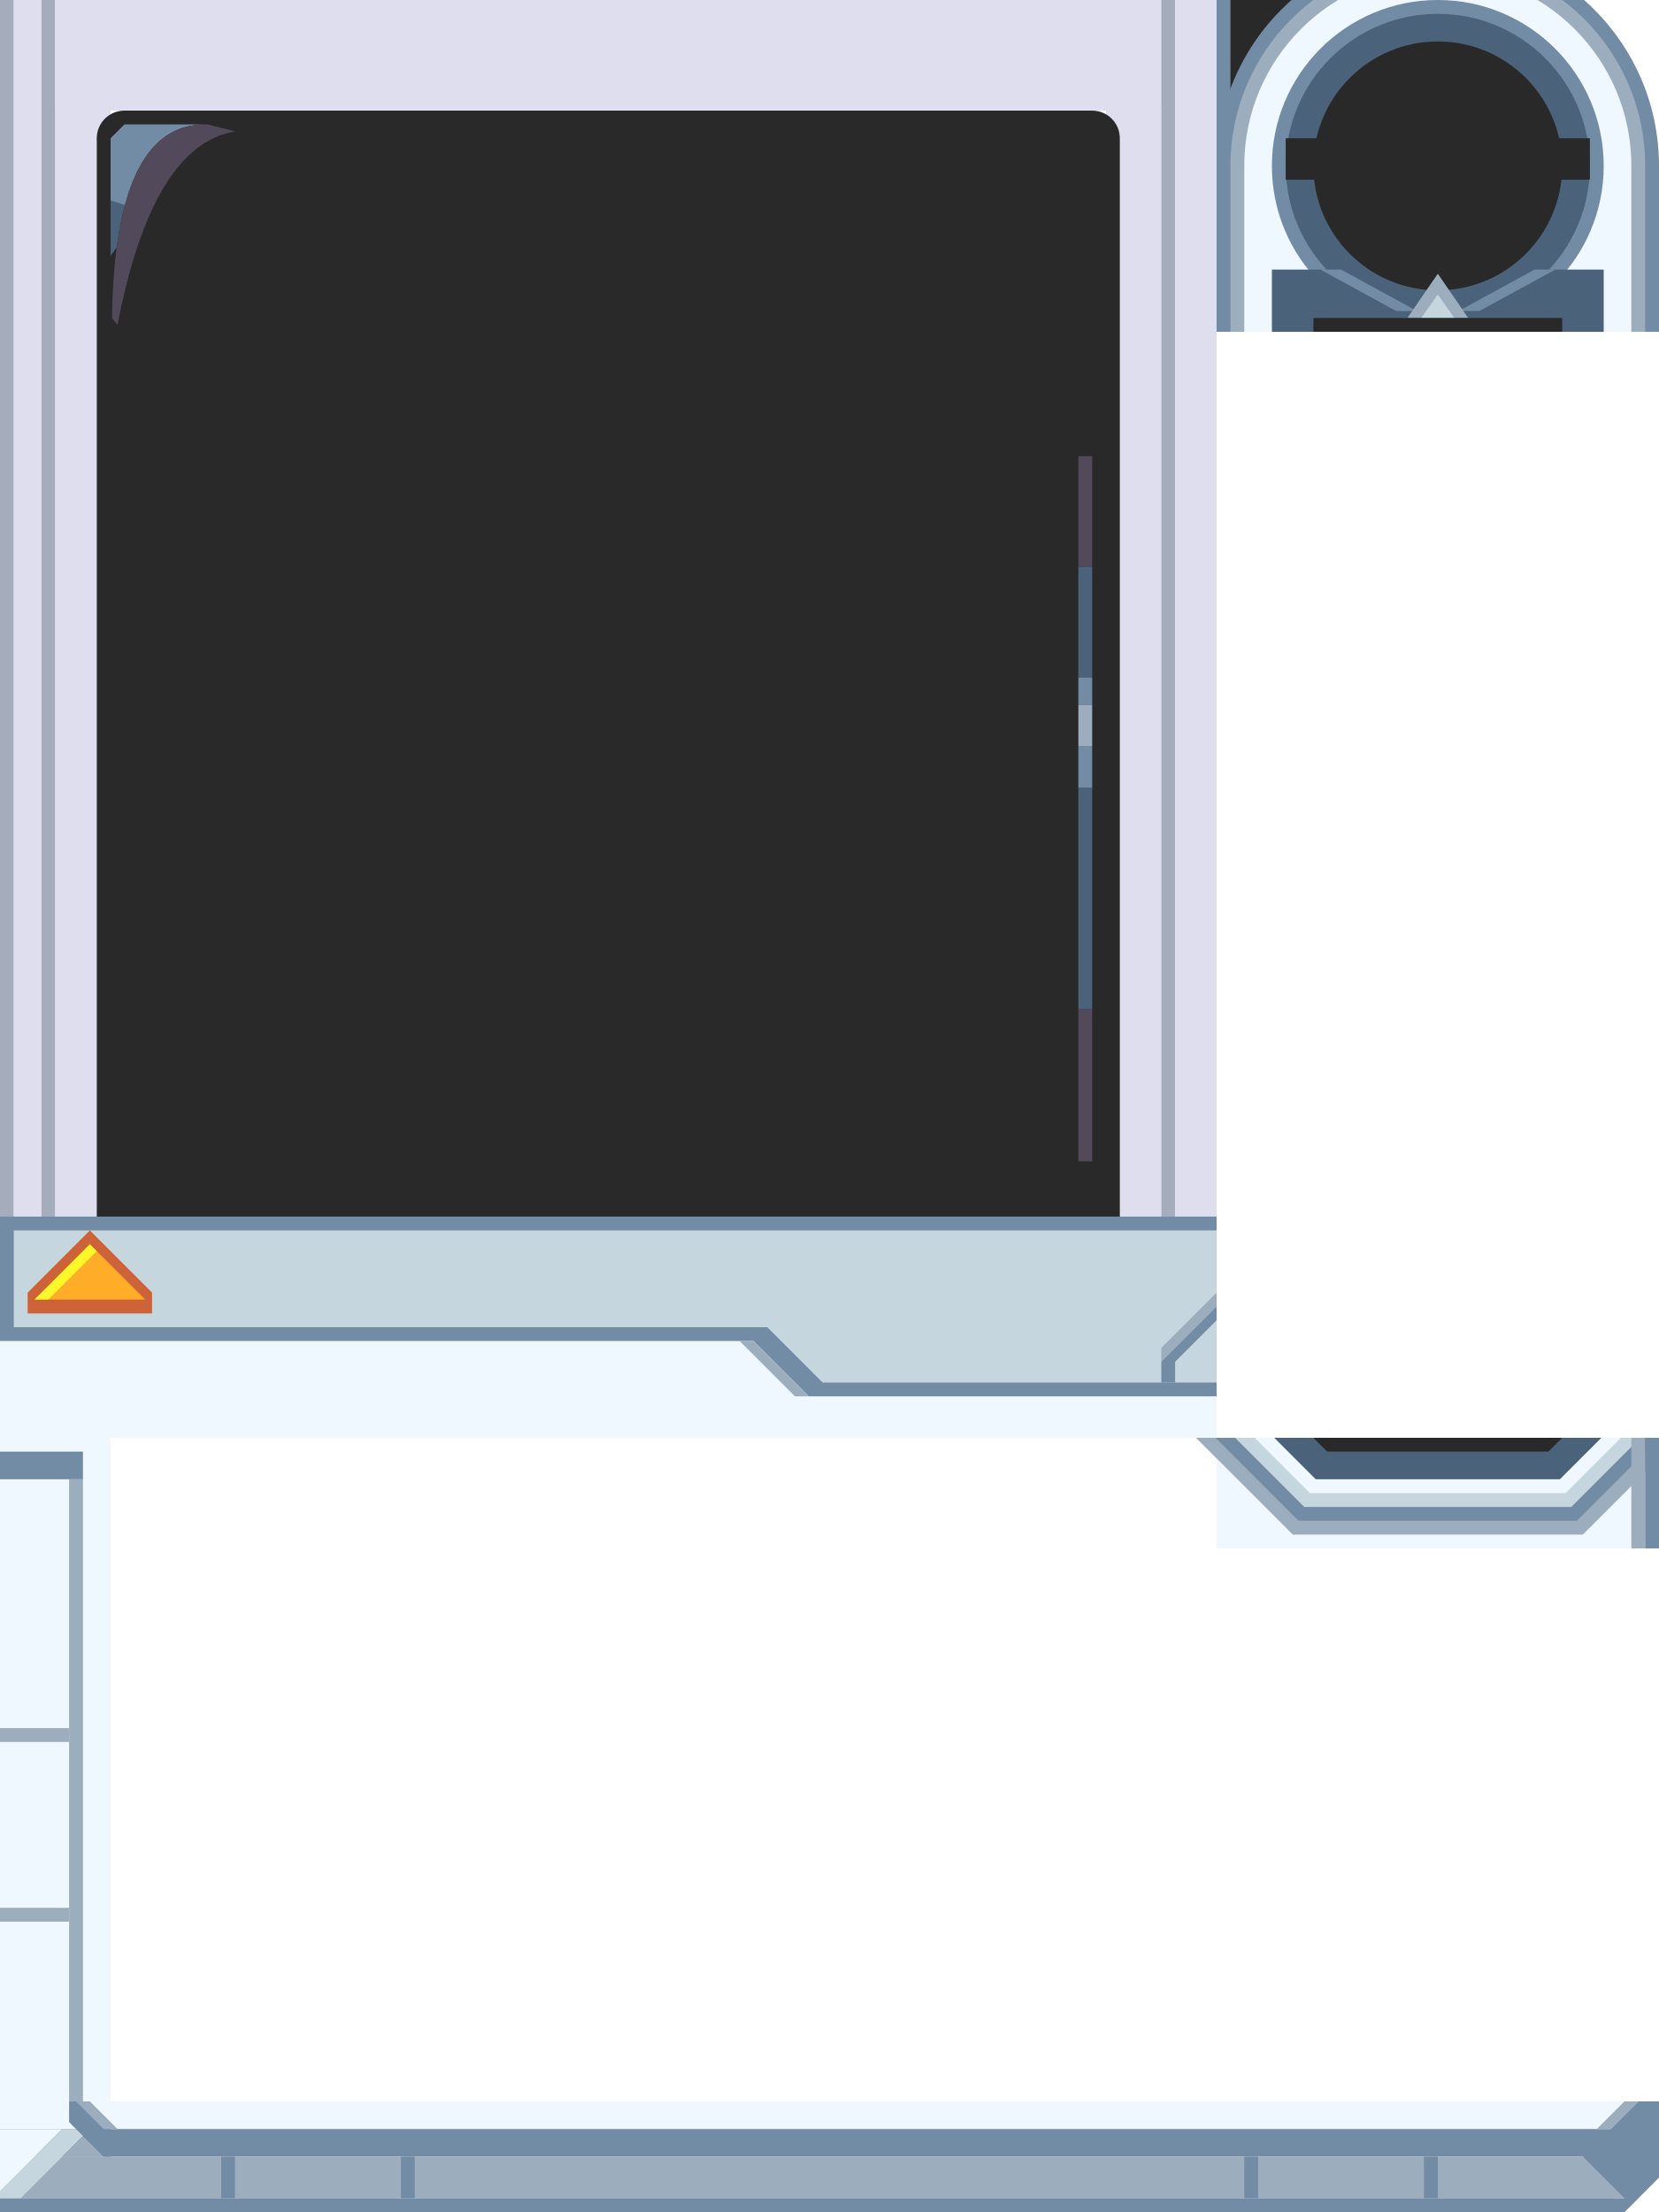
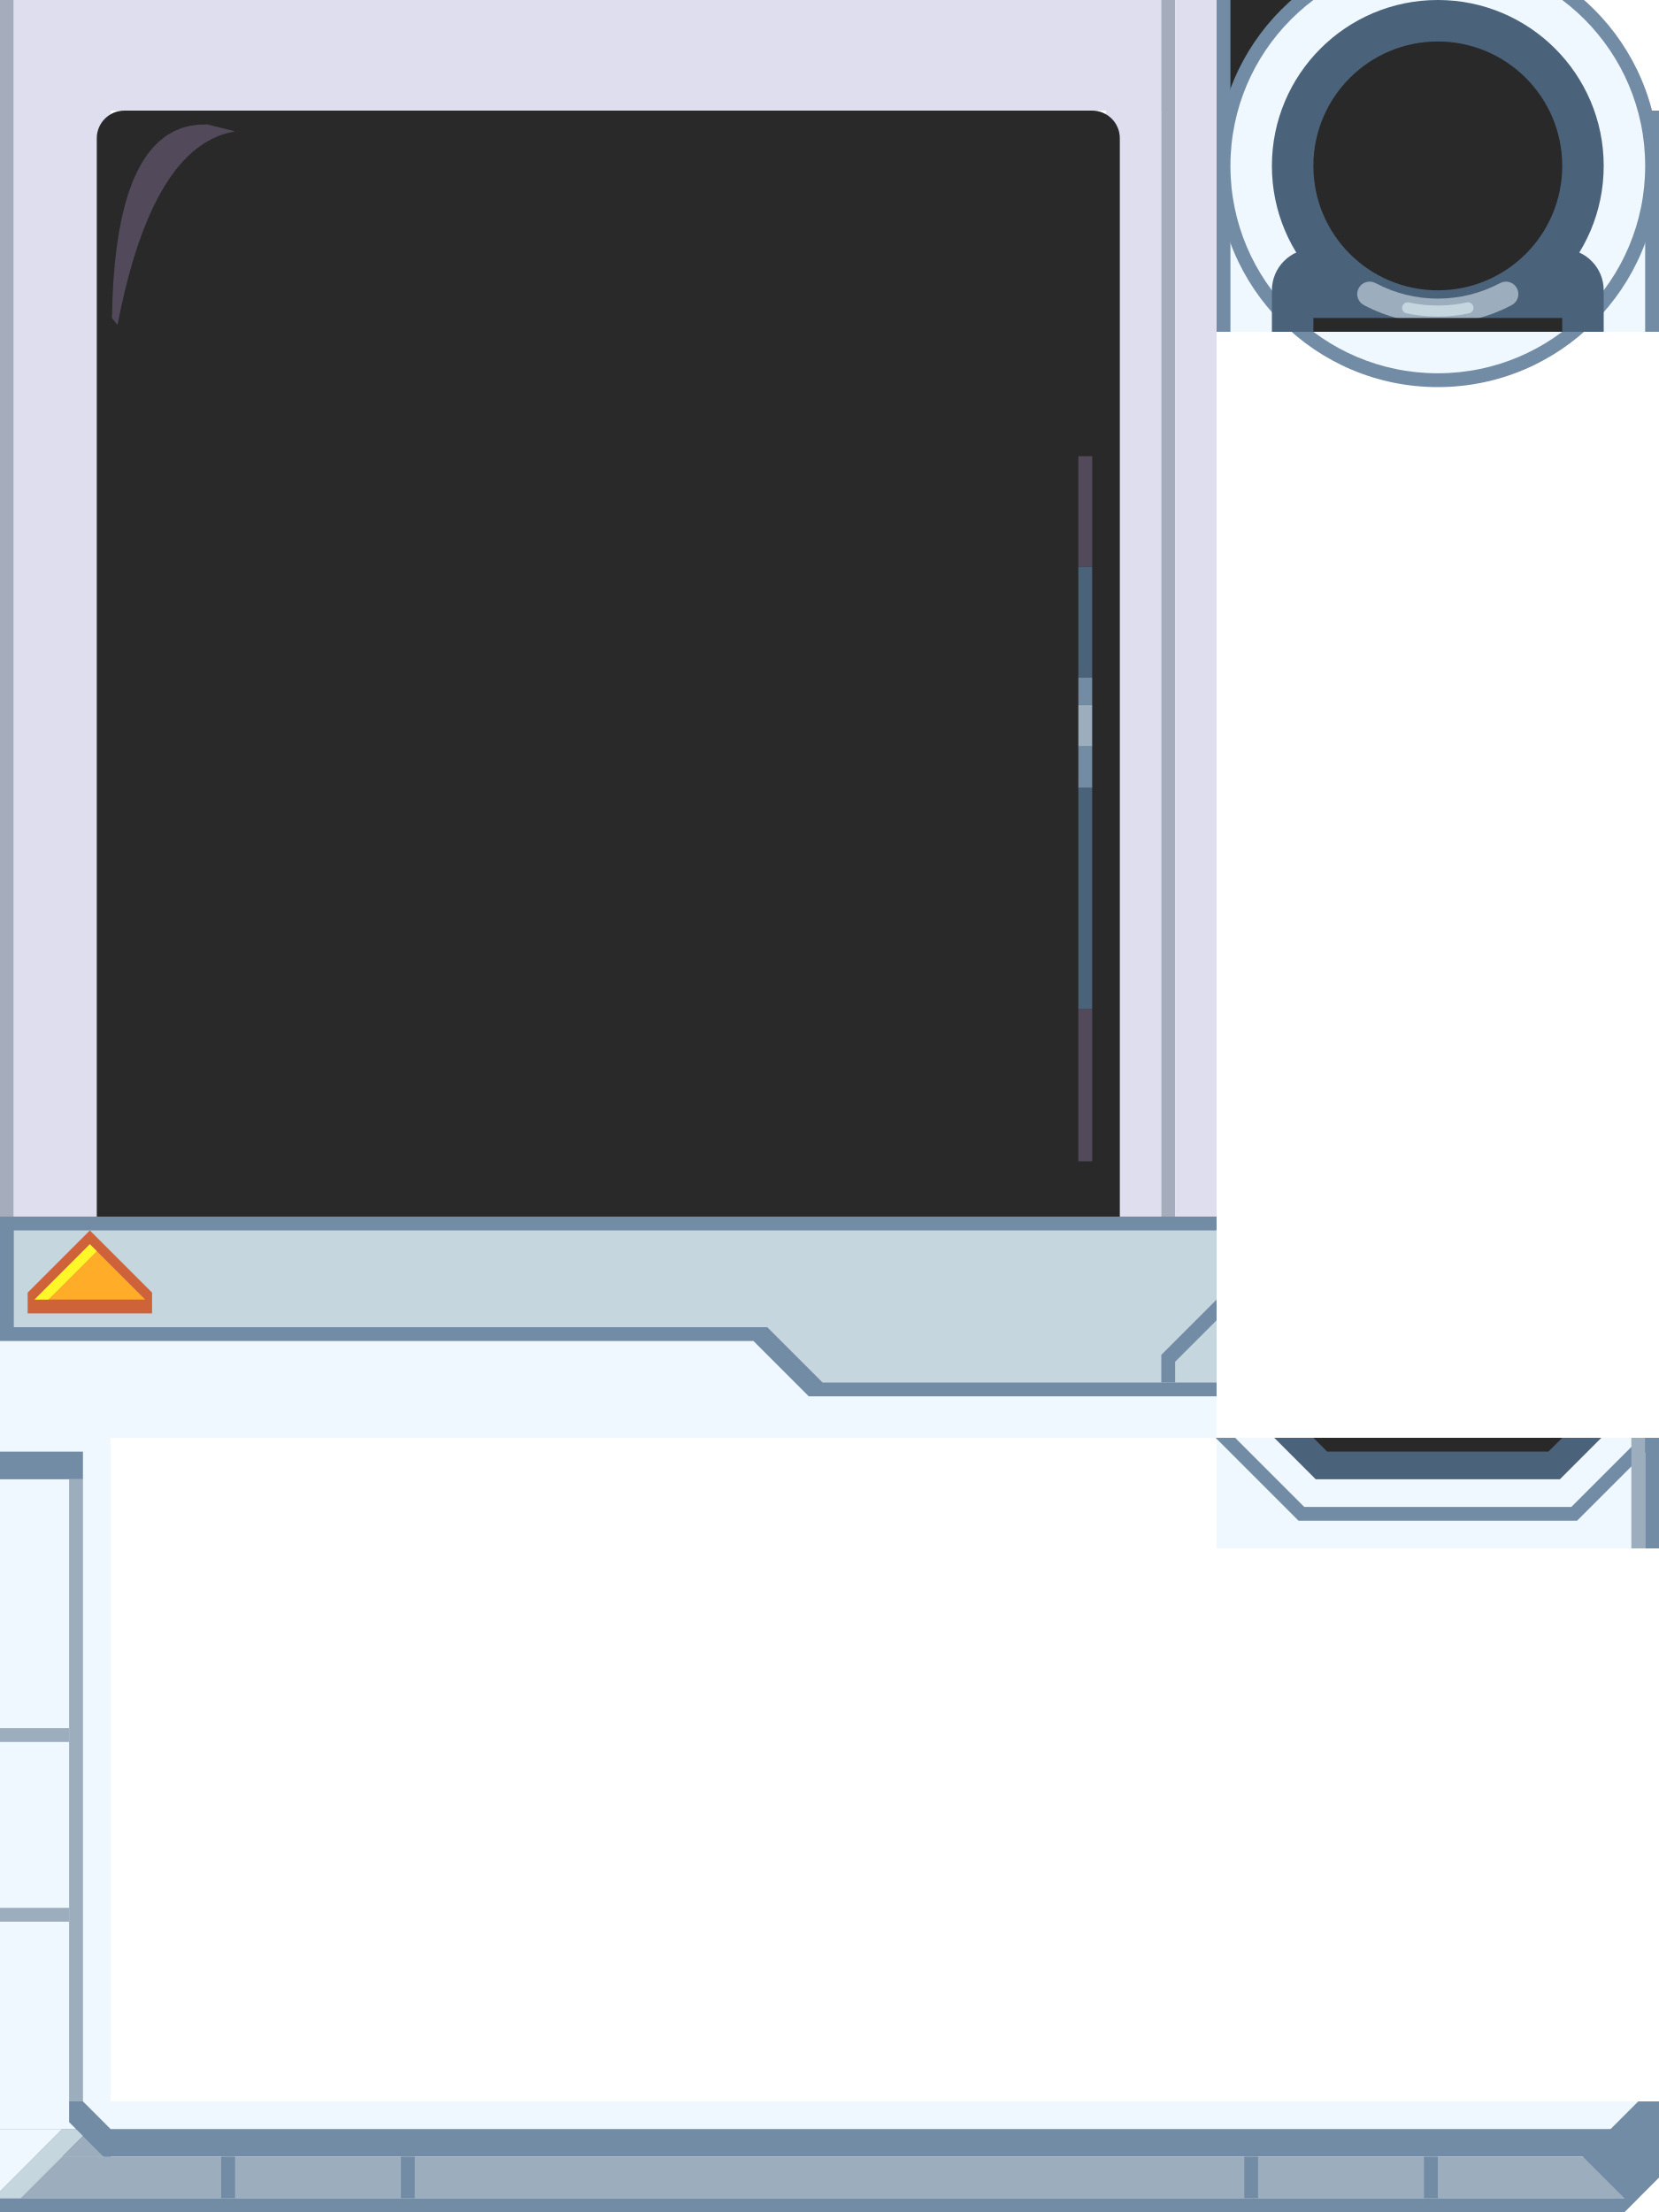
<svg xmlns="http://www.w3.org/2000/svg" width="960" height="1280" viewBox="0 0 120 160">
  <rect x="0" y="0" width="1" height="88" fill="#a5adbd" data-color="7" data-palette="9" />
-   <rect x="1" y="0" width="2" height="88" fill="#dedeef" data-color="6" data-palette="9" />
-   <rect x="3" y="0" width="1" height="88" fill="#a5adbd" data-color="7" data-palette="9" />
-   <rect x="4" y="0" width="4" height="88" fill="#dedeef" data-color="6" data-palette="9" />
+   <rect x="1" y="0" width="7" height="88" fill="#dedeef" data-color="6" data-palette="9" />
  <rect x="4" y="0" width="80" height="8" fill="#dedeef" data-color="6" data-palette="9" />
  <rect x="80" y="0" width="4" height="88" fill="#dedeef" data-color="6" data-palette="9" />
  <rect x="84" y="0" width="1" height="88" fill="#a5adbd" data-color="7" data-palette="9" />
  <rect x="85" y="0" width="3" height="88" fill="#dedeef" data-color="6" data-palette="9" />
  <path d="M7 10 A2 2 0 0 1 9 8 H79 A2 2 0 0 1 81 10 V88 H7 Z" fill="#292929" data-color="8" data-palette="9" />
-   <polygon points="8,10 9,9 15,9 14.346,9.016 13.725,9.104 13.136,9.264 12.58,9.496 12.056,9.8 11.565,10.176 11.106,10.624 10.68,11.144 10.286,11.736 9.925,12.4 9.596,13.136 9.3,13.944 9.036,14.824 8,15" fill="#738ca5" data-color="4" data-palette="9" />
-   <polygon points="8,14.5 9.036,14.824 8.805,15.776 8.606,16.8 8.44,17.896 8,18.5" fill="#4a637b" data-color="5" data-palette="9" />
  <polygon points="15,9 14.346,9.016 13.725,9.104 13.136,9.264 12.58,9.496 12.056,9.8 11.565,10.176 11.106,10.624 10.68,11.144 10.286,11.736 9.925,12.4 9.596,13.136 9.3,13.944 9.036,14.824 8.805,15.776 8.606,16.8 8.44,17.896 8.306,19.064 8.205,20.304 8.136,21.616 8.1,23 8.5,23.5 8.759,22.23 9.035,21.02 9.329,19.87 9.64,18.78 9.969,17.75 10.315,16.78 10.679,15.87 11.06,15.02 11.459,14.23 11.875,13.5 12.309,12.83 12.76,12.22 13.229,11.67 13.715,11.18 14.219,10.75 14.74,10.38 15.279,10.07 15.835,9.82 16.409,9.63 17,9.5" fill="#524a5a" data-color="10" data-palette="9" />
  <rect x="78" y="33" width="1" height="8" fill="#524a5a" data-color="10" data-palette="9" />
  <rect x="78" y="41" width="1" height="8" fill="#4a637b" data-color="5" data-palette="9" />
  <rect x="78" y="49" width="1" height="2" fill="#738ca5" data-color="4" data-palette="9" />
  <rect x="78" y="51" width="1" height="3" fill="#9cadbd" data-color="3" data-palette="9" />
  <rect x="78" y="54" width="1" height="3" fill="#738ca5" data-color="4" data-palette="9" />
  <rect x="78" y="57" width="1" height="16" fill="#4a637b" data-color="5" data-palette="9" />
  <rect x="78" y="73" width="1" height="11" fill="#524a5a" data-color="10" data-palette="9" />
  <rect x="0" y="88" width="88" height="16" fill="#eff7ff" data-color="1" data-palette="9" />
  <polygon points="0,88 88,88 88,101 58.5,101 54.5,97 0,97" fill="#738ca5" data-color="4" data-palette="9" />
  <polygon points="1,89 88,89 88,100 59.5,100 55.5,96 1,96" fill="#c6d6de" data-color="2" data-palette="9" />
-   <polygon points="53.5,97 54.5,97 58.5,101 57.5,101" fill="#9cadbd" data-color="3" data-palette="9" />
-   <polygon points="88,93.5 88,94.5 84,98.5 84,97.5" fill="#9cadbd" data-color="3" data-palette="9" />
-   <polygon points="88,94.5 88,95.5 85,98.5 85,100 84,100 84,98.5" fill="#738ca5" data-color="4" data-palette="9" />
+   <polygon points="88,94 88,95.5 85,98.5 85,100 84,100 84,98" fill="#738ca5" data-color="4" data-palette="9" />
  <polygon points="6.5,89 11,93.5 11,95 2,95 2,93.5" fill="#ce6339" data-color="13" data-palette="9" />
  <polygon points="6.5,90 10.5,94 2.5,94" fill="#ffad29" data-color="12" data-palette="9" />
  <polygon points="6.5,90 7,90.5 3.5,94 2.5,94" fill="#fff729" data-color="11" data-palette="9" />
  <rect x="0" y="104" width="8" height="48" fill="#eff7ff" data-color="1" data-palette="9" />
  <rect x="0" y="105" width="6" height="2" fill="#738ca5" data-color="4" data-palette="9" />
  <rect x="5" y="107" width="1" height="45" fill="#9cadbd" data-color="3" data-palette="9" />
  <rect x="0" y="125" width="5" height="1" fill="#9cadbd" data-color="3" data-palette="9" />
  <rect x="0" y="138" width="5" height="1" fill="#9cadbd" data-color="3" data-palette="9" />
  <rect x="0" y="152" width="120" height="2" fill="#eff7ff" data-color="1" data-palette="9" />
  <polygon points="0,154 120,154 120,156 0,156" fill="#738ca5" data-color="4" data-palette="9" />
  <polygon points="0,156 120,156 120,157.5 118.5,159 0,159" fill="#9cadbd" data-color="3" data-palette="9" />
  <polygon points="0,159 118.5,159 117.5,160 0,160" fill="#738ca5" data-color="4" data-palette="9" />
  <rect x="16" y="156" width="1" height="3" fill="#738ca5" data-color="4" data-palette="9" />
  <rect x="29" y="156" width="1" height="3" fill="#738ca5" data-color="4" data-palette="9" />
  <rect x="90" y="156" width="1" height="3" fill="#738ca5" data-color="4" data-palette="9" />
  <rect x="103" y="156" width="1" height="3" fill="#738ca5" data-color="4" data-palette="9" />
  <polygon points="0,154 4.5,154 0,158.5" fill="#eff7ff" data-color="1" data-palette="9" />
  <polygon points="4.5,154 6.5,154 1.5,159 -0.5,159" fill="#c6d6de" data-color="2" data-palette="9" />
  <polygon points="6,154.5 7.5,156 4.5,156" fill="#9cadbd" data-color="3" data-palette="9" />
-   <polygon points="5,152 6,152 7.5,153.5 8,154 8,156 7.5,156 5,153.5" fill="#738ca5" data-color="4" data-palette="9" />
-   <polygon points="5.5,152 6.5,152 8.5,154 7.5,154" fill="#9cadbd" data-color="3" data-palette="9" />
+   <polygon points="5,152 6,152 8,154 8,156 7.5,156 5,153.5" fill="#738ca5" data-color="4" data-palette="9" />
  <polygon points="118.5,152 120,152 120,157.5 117.5,160 117.5,159 114.5,156 116.5,154" fill="#738ca5" data-color="4" data-palette="9" />
-   <polygon points="117.5,152 118.5,152 116.5,154 115.5,154" fill="#9cadbd" data-color="3" data-palette="9" />
  <rect x="88" y="104" width="32" height="8" fill="#eff7ff" data-color="1" data-palette="9" />
-   <polygon points="86.51,104 93.51,111 114.49,111 121.49,104" fill="#9cadbd" data-color="3" data-palette="9" />
  <polygon points="87.93,104 93.93,110 114.07,110 120.07,104" fill="#738ca5" data-color="4" data-palette="9" />
-   <polygon points="89.34,104 94.34,109 113.66,109 118.66,104" fill="#c6d6de" data-color="2" data-palette="9" />
-   <polygon points="90.76,104 94.76,108 113.24,108 117.24,104" fill="#eff7ff" data-color="1" data-palette="9" />
+   <polygon points="89.34,104 94.34,109 113.66,109 118.66,104" fill="#eff7ff" data-color="1" data-palette="9" />
  <polygon points="92.17,104 95.17,107 112.83,107 115.83,104" fill="#4a637b" data-color="5" data-palette="9" />
  <polygon points="95,104 96,105 112,105 113,104" fill="#292929" data-color="8" data-palette="9" />
  <rect x="118" y="104" width="1" height="8" fill="#9cadbd" data-color="3" data-palette="9" />
  <rect x="119" y="104" width="1" height="8" fill="#738ca5" data-color="4" data-palette="9" />
  <rect x="88" y="0" width="8" height="8" fill="#292929" data-color="8" data-palette="9" />
-   <path d="M88 24 V12 A16 16 0 0 1 120 12 V24 Z" fill="#738ca5" data-color="4" data-palette="9" />
+   <rect x="88" y="12" width="32" height="12" fill="#eff7ff" data-color="1" data-palette="9" />
  <rect x="88" y="0" width="1" height="24" fill="#738ca5" data-color="4" data-palette="9" />
-   <path d="M89 24 V12 A15 15 0 0 1 119 12 V24 Z" fill="#9cadbd" data-color="3" data-palette="9" />
-   <path d="M90 24 V12 A14 14 0 0 1 118 12 V24 Z" fill="#eff7ff" data-color="1" data-palette="9" />
-   <circle cx="104" cy="12" r="12" fill="#738ca5" data-color="4" data-palette="9" />
-   <circle cx="104" cy="12" r="11" fill="#4a637b" data-color="5" data-palette="9" />
-   <polygon points="92,24 92,19.5 116,19.5 116,24" fill="#4a637b" data-color="5" data-palette="9" />
+   <rect x="119" y="8" width="1" height="16" fill="#738ca5" data-color="4" data-palette="9" />
+   <circle cx="104" cy="12" r="16" fill="#738ca5" data-color="4" data-palette="9" />
+   <circle cx="104" cy="12" r="15" fill="#eff7ff" data-color="1" data-palette="9" />
+   <circle cx="104" cy="12" r="12" fill="#4a637b" data-color="5" data-palette="9" />
+   <path d="M92 24 V21 A3 3 0 0 1 95 18 H113 A3 3 0 0 1 116 21 V24 Z" fill="#4a637b" data-color="5" data-palette="9" />
  <circle cx="104" cy="12" r="9" fill="#292929" data-color="8" data-palette="9" />
-   <rect x="93" y="10" width="22" height="3" fill="#292929" data-color="8" data-palette="9" />
-   <polygon points="95.5,19.5 97,19.5 102.5,22.5 101,22.5" fill="#738ca5" data-color="4" data-palette="9" />
-   <polygon points="112.5,19.5 111,19.5 105.5,22.5 107,22.5" fill="#738ca5" data-color="4" data-palette="9" />
-   <polygon points="104,19.8 106.2,23 101.8,23" fill="#9cadbd" data-color="3" data-palette="9" />
-   <polygon points="104,21.3 105.2,23 102.8,23" fill="#c6d6de" data-color="2" data-palette="9" />
+   <path d="M109.352 22.066 A11.4 11.4 0 0 1 98.648 22.066 A0.9 0.9 0 0 1 99.493 20.476 A9.6 9.6 0 0 0 108.507 20.476 A0.9 0.9 0 0 1 109.352 22.066 Z" fill="#9cadbd" data-color="3" data-palette="9" />
+   <path d="M106.266 22.662 A10.9 10.9 0 0 1 101.734 22.662 A0.4 0.4 0 0 1 101.9 21.879 A10.1 10.1 0 0 0 106.1 21.879 A0.4 0.4 0 0 1 106.266 22.662 Z" fill="#c6d6de" data-color="2" data-palette="9" />
  <rect x="95" y="23" width="18" height="1" fill="#292929" data-color="8" data-palette="9" />
</svg>
